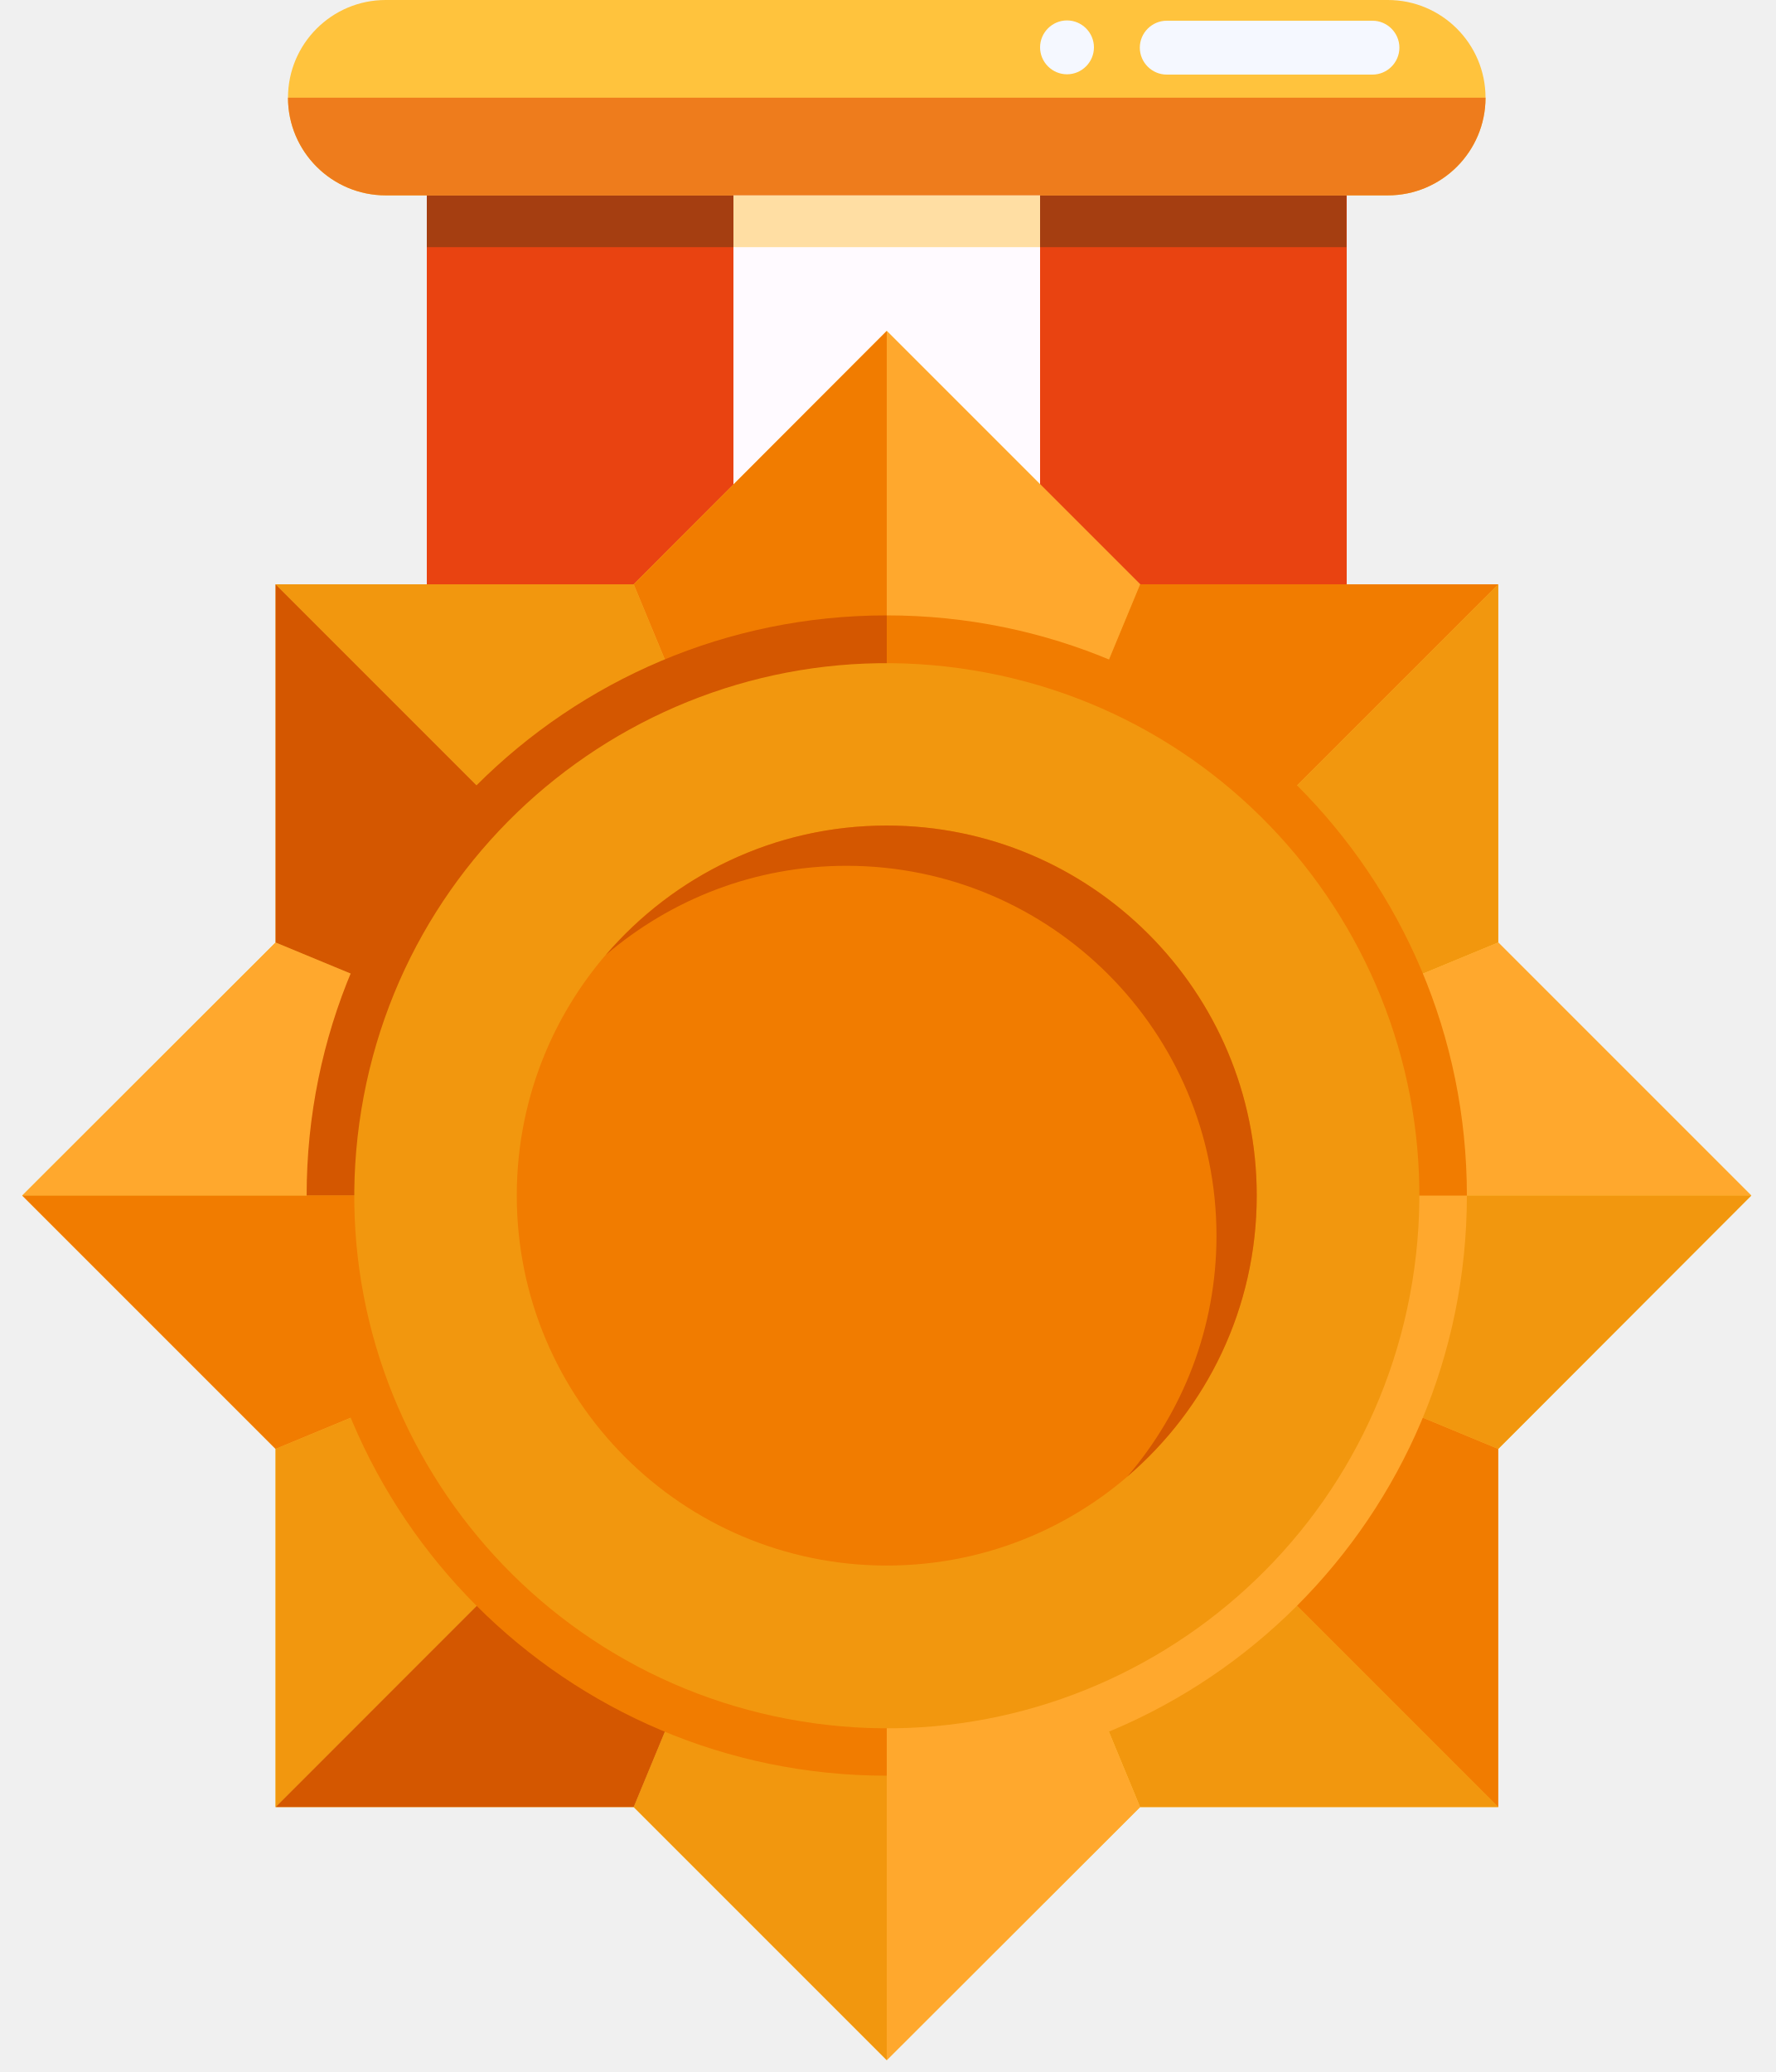
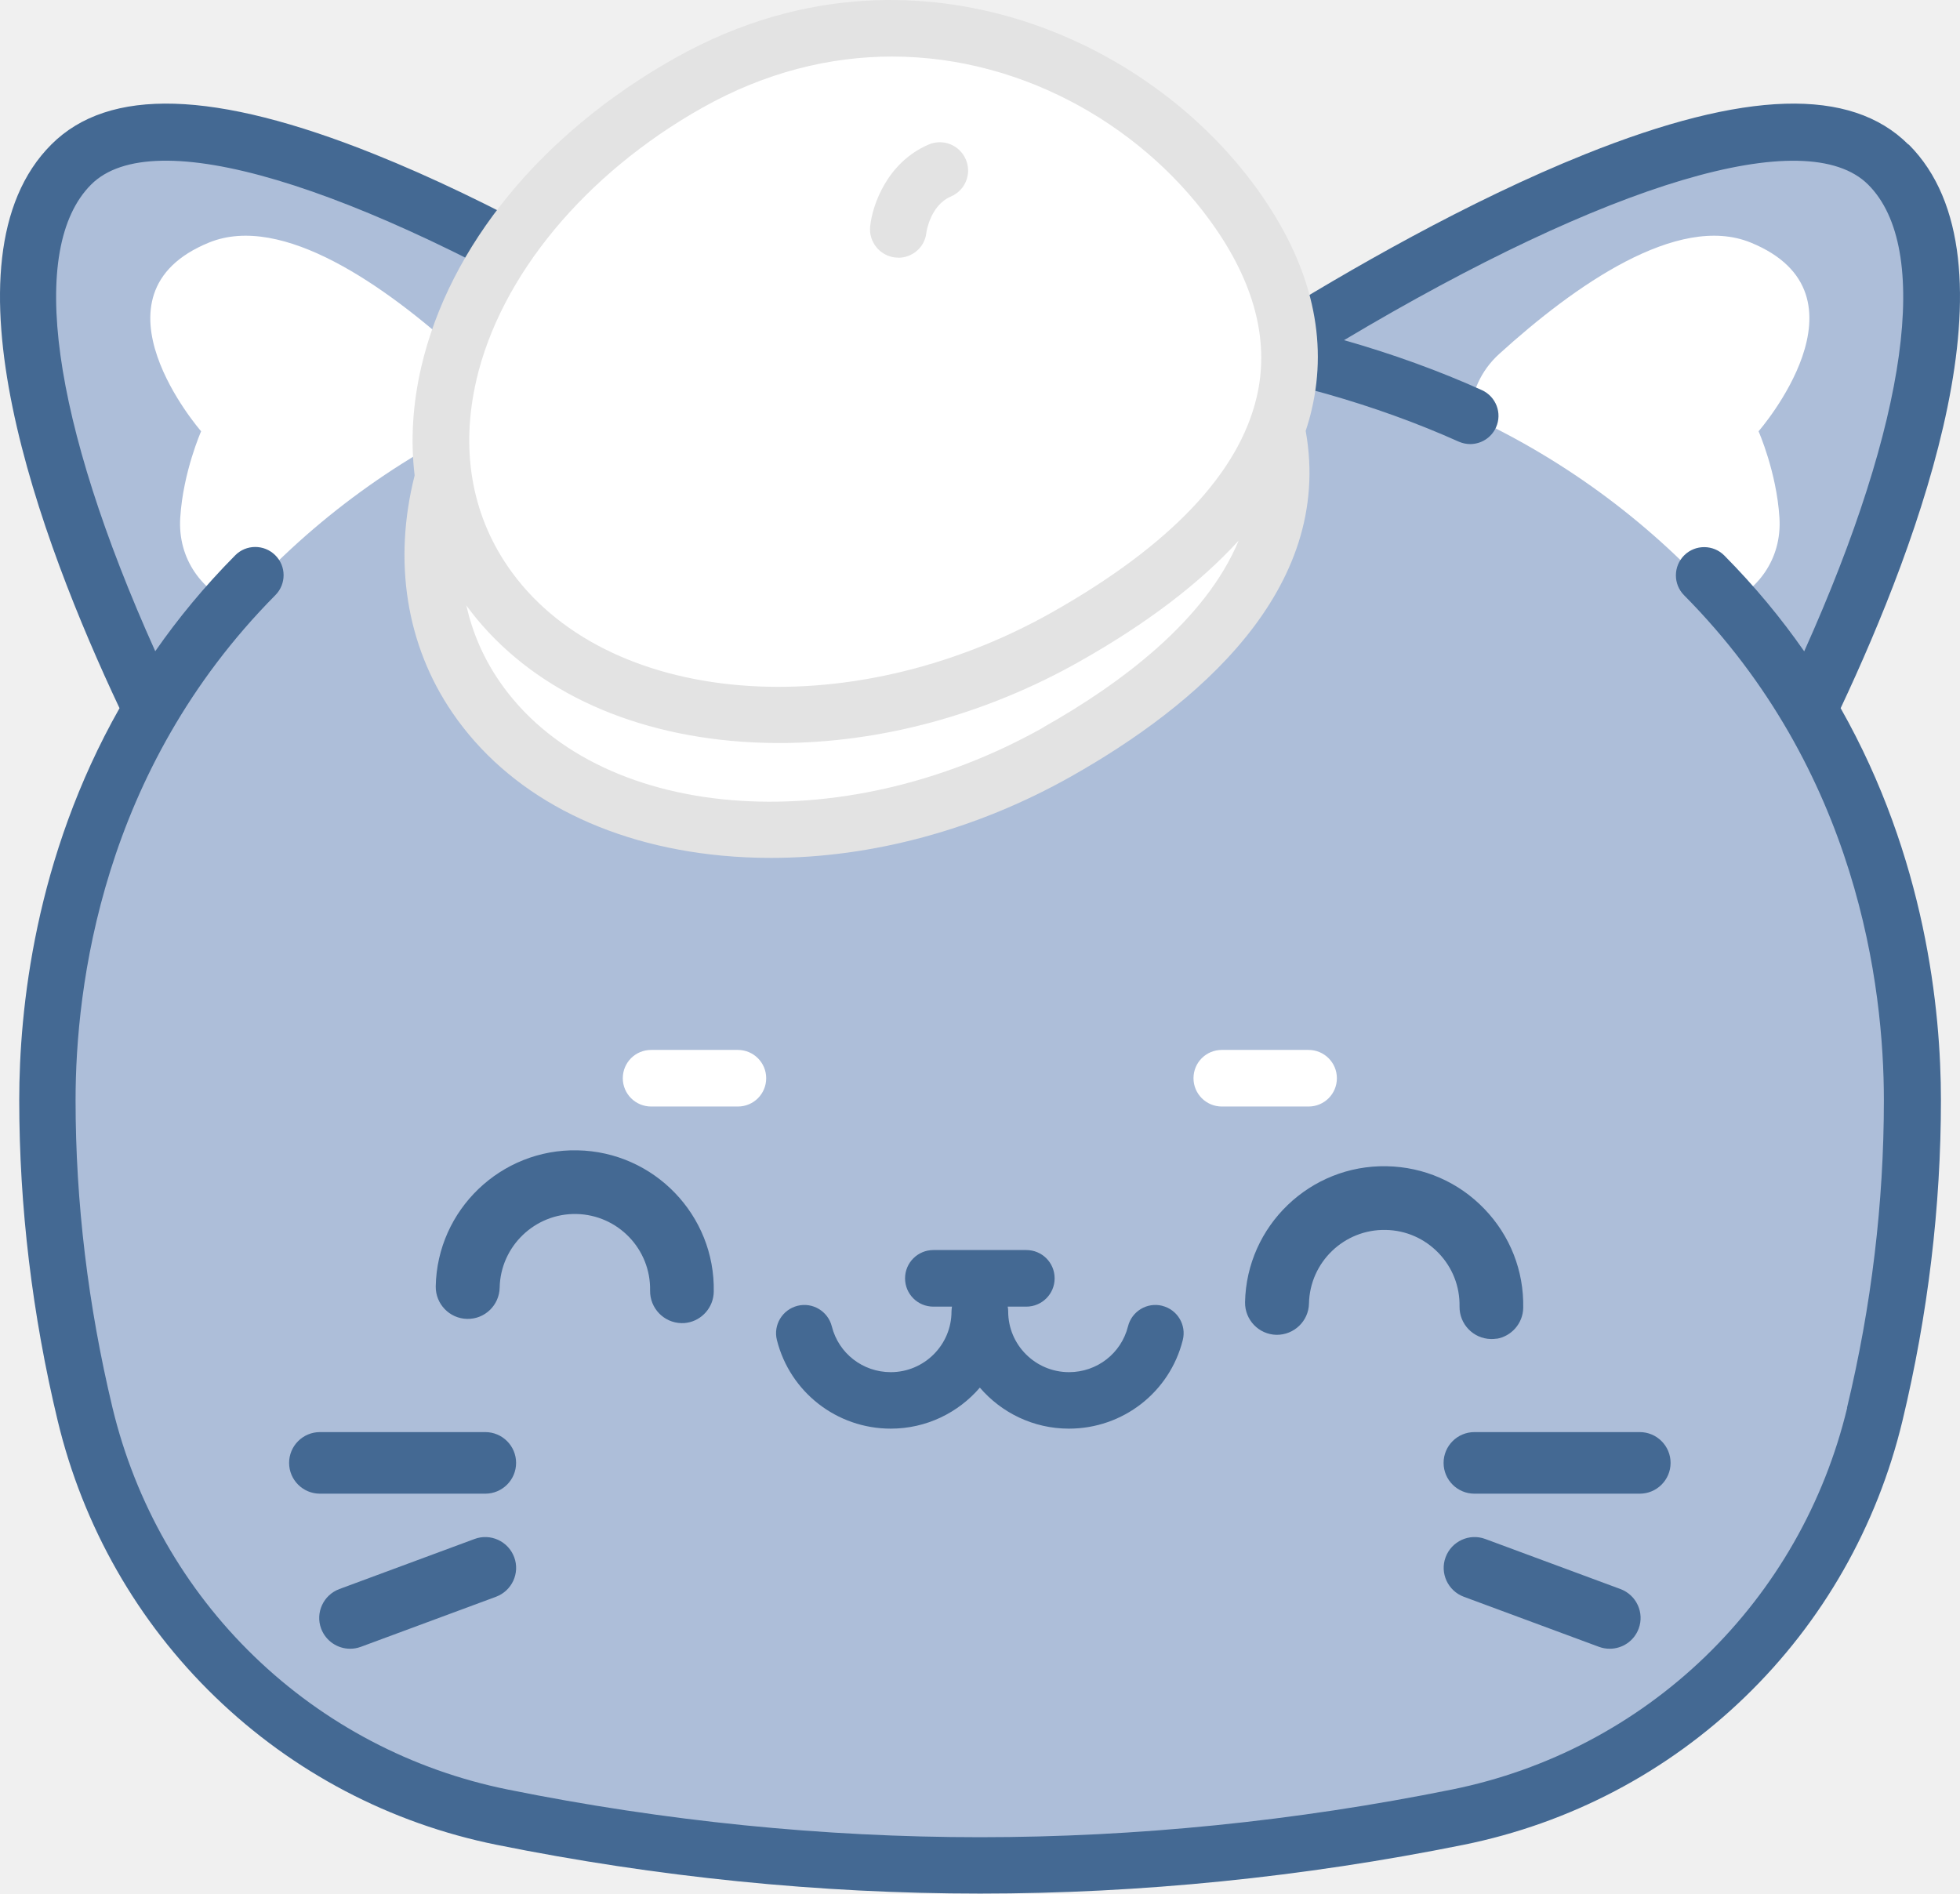
- <svg xmlns="http://www.w3.org/2000/svg" width="60" height="70" viewBox="0 0 60 70" fill="none">
-   <path d="M45.5 5.36H35.14V36.57H45.5V5.36Z" fill="#E94311" />
-   <path d="M24.78 5.36H14.42V36.57H24.78V5.36Z" fill="#E94311" />
-   <path d="M46.89 6.6H13.03C11.21 6.6 9.73 5.12 9.73 3.3C9.73 1.48 11.21 0 13.03 0H46.89C48.71 0 50.19 1.48 50.19 3.3C50.19 5.12 48.71 6.6 46.89 6.6Z" fill="#FFC33D" />
-   <path d="M45.49 6.6H14.42V8.35H45.49V6.6Z" fill="#A53E11" />
-   <path d="M35.14 5.36H24.78V36.57H35.14V5.36Z" fill="#FFFAFF" />
-   <path d="M35.14 6.6H24.78V8.35H35.14V6.6Z" fill="#FFDEA3" />
-   <path d="M50.19 3.3C50.19 5.12 48.71 6.6 46.89 6.6H13.03C11.21 6.6 9.73 5.12 9.73 3.3" fill="#EE7C1C" />
-   <path d="M50.62 48.95L59.17 40.39L50.62 31.84V19.74H38.52L29.96 11.18L21.41 19.74H9.31V31.84L0.75 40.39L9.31 48.95V61.05H21.41L29.96 69.6L38.52 61.05H50.62V48.95Z" fill="#FFC33D" />
-   <path d="M9.31 19.74L29.96 40.39L21.41 19.74H9.31Z" fill="#F2970E" />
-   <path d="M29.96 11.18V40.39L21.41 19.74L29.96 11.18Z" fill="#F17C00" />
-   <path d="M0.75 40.39H29.96L9.31 31.84L0.75 40.39Z" fill="#FFA82D" />
-   <path d="M9.31 19.74L29.96 40.39L9.31 31.84V19.74Z" fill="#D45700" />
-   <path d="M50.62 19.74L29.96 40.39L50.62 31.84V19.74Z" fill="#F2970E" />
-   <path d="M59.17 40.39H29.96L50.62 31.84L59.17 40.39Z" fill="#FFA82D" />
-   <path d="M29.96 11.18V40.39L38.52 19.74L29.96 11.18Z" fill="#FFA82D" />
-   <path d="M50.62 19.74L29.96 40.39L38.52 19.74H50.62Z" fill="#F17C00" />
-   <path d="M50.62 61.05L29.96 40.39L38.52 61.05H50.62Z" fill="#F2970E" />
-   <path d="M29.96 69.6V40.39L38.52 61.05L29.96 69.6Z" fill="#FFA82D" />
-   <path d="M59.17 40.39H29.96L50.62 48.95L59.17 40.39Z" fill="#F2970E" />
-   <path d="M50.62 61.05L29.96 40.39L50.62 48.95V61.05Z" fill="#F17C00" />
-   <path d="M9.31 61.05L29.96 40.39L9.31 48.95V61.05Z" fill="#F2970E" />
-   <path d="M0.75 40.39H29.96L9.31 48.95L0.75 40.39Z" fill="#F17C00" />
-   <path d="M29.96 69.6V40.39L21.41 61.05L29.96 69.6Z" fill="#F2970E" />
-   <path d="M9.31 61.05L29.96 40.39L21.41 61.05H9.31Z" fill="#D45700" />
-   <path d="M29.96 59.99C40.78 59.99 49.56 51.22 49.56 40.39H29.96V59.99Z" fill="#FFA82D" />
-   <path d="M29.96 20.79C19.14 20.79 10.36 29.56 10.36 40.39H29.96V20.79Z" fill="#D45700" />
-   <path d="M29.96 20.79V40.39H49.56C49.56 29.57 40.79 20.79 29.96 20.79Z" fill="#F17C00" />
-   <path d="M10.36 40.39C10.36 51.21 19.13 59.99 29.96 59.99V40.39H10.36Z" fill="#F17C00" />
-   <path d="M47.717 43.295C49.318 33.489 42.666 24.242 32.86 22.642C23.054 21.041 13.807 27.693 12.207 37.499C10.607 47.305 17.258 56.551 27.064 58.152C36.87 59.752 46.117 53.1 47.717 43.295Z" fill="#F2970E" />
-   <path d="M29.96 52.89C36.864 52.89 42.46 47.294 42.46 40.39C42.46 33.486 36.864 27.89 29.96 27.89C23.056 27.89 17.46 33.486 17.46 40.39C17.46 47.294 23.056 52.89 29.96 52.89Z" fill="#F17C00" />
-   <path d="M29.96 27.89C26.16 27.89 22.76 29.59 20.47 32.26C22.66 30.39 25.49 29.25 28.6 29.25C35.5 29.25 41.1 34.85 41.1 41.75C41.1 44.85 39.97 47.69 38.09 49.88C40.77 47.59 42.46 44.19 42.46 40.39C42.46 33.49 36.86 27.89 29.96 27.89Z" fill="#D45700" />
-   <path d="M46.37 2.52H39.42C38.92 2.52 38.51 2.11 38.51 1.61C38.51 1.11 38.92 0.7 39.42 0.7H46.37C46.87 0.7 47.28 1.11 47.28 1.61C47.28 2.11 46.87 2.52 46.37 2.52Z" fill="#F5F8FF" />
-   <path d="M36.96 1.6C36.96 2.1 36.55 2.51 36.05 2.51C35.55 2.51 35.14 2.1 35.14 1.6C35.14 1.1 35.55 0.69 36.05 0.69C36.55 0.69 36.96 1.1 36.96 1.6Z" fill="#F5F8FF" />
+ <svg xmlns="http://www.w3.org/2000/svg" width="207" height="200" viewBox="0 0 207 200" fill="none">
+   <path d="M199.426 17.377C187.729 5.697 150.486 26.935 134.072 37.233C125.947 35.889 115.483 35.337 103.483 35.387C91.484 35.337 81.007 35.889 72.894 37.233C56.481 26.935 19.238 5.71 7.541 17.377C-4.068 28.969 9.189 60.782 15.993 74.961C7.943 88.538 5 103.395 5 116.205C5 127.27 6.321 138.335 8.975 149.387C14.157 170.963 31.25 187.529 53.022 191.937C69.838 195.328 86.654 197.036 103.471 197.036C120.287 197.036 137.104 195.341 153.92 191.937C175.692 187.529 192.785 170.963 197.967 149.387C200.621 138.335 201.942 127.27 201.942 116.205C201.942 103.408 198.998 88.55 190.961 74.974C197.753 60.807 211.023 28.969 199.401 17.377H199.426Z" fill="#ADBED9" />
+   <path d="M158.067 141.386C157.871 141.418 157.658 141.438 157.456 141.428C155.594 141.388 154.119 139.849 154.145 137.992C154.185 135.874 153.395 133.864 151.923 132.339C150.45 130.813 148.481 129.943 146.346 129.905C141.96 129.819 138.333 133.313 138.245 137.679C138.205 139.538 136.663 141.01 134.803 140.984C132.942 140.944 131.467 139.405 131.493 137.548C131.648 129.467 138.369 123.01 146.464 123.179C150.389 123.255 154.045 124.854 156.767 127.683C159.489 130.512 160.947 134.222 160.871 138.141C160.838 139.783 159.624 141.145 158.055 141.402L158.067 141.386Z" fill="#446993" />
+   <path d="M72.579 139.706C72.383 139.738 72.171 139.759 71.968 139.749C70.106 139.709 68.631 138.169 68.657 136.313C68.744 131.933 65.258 128.31 60.872 128.223C56.5 128.135 52.86 131.631 52.771 135.997C52.731 137.856 51.206 139.341 49.33 139.303C47.468 139.263 45.993 137.723 46.019 135.867C46.174 127.785 52.895 121.329 60.991 121.498C69.084 121.652 75.55 128.363 75.381 136.447C75.349 138.09 74.134 139.452 72.565 139.708L72.579 139.706Z" fill="#446993" />
+   <path d="M185.729 45.56C185.729 45.56 187.628 49.855 187.93 54.666C188.219 59.111 185.54 62.502 182.031 63.922C174.66 55.545 165.554 48.7 155.266 43.94C155.366 41.529 156.372 39.155 158.347 37.372C166.246 30.2 177.163 22.476 184.886 25.616C198.344 31.105 185.729 45.548 185.729 45.548V45.56Z" fill="white" />
+   <path d="M21.238 45.56C21.238 45.56 19.339 49.855 19.037 54.666C18.748 59.111 21.427 62.502 24.936 63.922C32.307 55.545 41.413 48.7 51.702 43.94C51.601 41.529 50.595 39.155 48.62 37.372C40.721 30.2 29.804 22.476 22.081 25.616C8.623 31.105 21.238 45.548 21.238 45.548V45.56Z" fill="white" />
+   <path d="M201.539 15.255C195.464 9.189 184.295 9.515 167.416 16.285C155.077 21.233 142.298 28.593 133.444 34.119C125.658 32.938 115.646 32.36 103.509 32.398C91.346 32.348 81.322 32.925 73.536 34.119C64.669 28.593 51.877 21.22 39.551 16.285C22.672 9.515 11.503 9.189 5.428 15.255C-6.81 27.475 4.321 57.19 12.623 74.798C3.667 90.61 2.032 106.623 2.032 116.193C2.032 127.458 3.403 138.862 6.095 150.065C8.774 161.217 14.522 171.303 22.722 179.227C30.936 187.177 41.212 192.578 52.456 194.851C69.398 198.267 86.567 200 103.509 200C120.451 200 137.62 198.267 154.562 194.851C165.794 192.578 176.082 187.177 184.295 179.227C192.496 171.303 198.244 161.217 200.923 150.065C203.615 138.85 204.986 127.458 204.986 116.193C204.986 106.635 203.351 90.61 194.395 74.798C202.684 57.177 213.803 27.462 201.577 15.255H201.539ZM195.087 148.683C192.672 158.731 187.49 167.811 180.107 174.957C172.711 182.103 163.467 186.964 153.342 189.011C136.802 192.352 120.023 194.047 103.484 194.047C86.944 194.047 70.165 192.352 53.626 189.011C43.513 186.964 34.256 182.103 26.86 174.957C19.477 167.824 14.295 158.731 11.88 148.683C9.302 137.92 7.981 126.994 7.981 116.205C7.981 104.236 10.723 81.379 29.087 62.854C30.244 61.686 30.244 59.789 29.061 58.634C27.892 57.479 25.993 57.479 24.835 58.659C21.59 61.937 18.798 65.328 16.396 68.782C5.453 44.455 2.9 26.219 9.629 19.487C16.132 12.994 37.074 19.286 64.983 35.927C59.877 37.384 54.984 39.167 50.444 41.202C48.934 41.88 48.268 43.638 48.947 45.145C49.626 46.653 51.4 47.318 52.896 46.64C57.236 44.693 61.927 42.998 66.832 41.604C74.643 39.393 86.957 38.313 103.484 38.376C119.973 38.288 132.299 39.381 140.11 41.604C145.015 42.998 149.707 44.693 154.046 46.64C154.448 46.816 154.864 46.904 155.266 46.904C156.411 46.904 157.492 46.251 157.995 45.145C158.675 43.638 157.995 41.88 156.499 41.202C151.958 39.155 147.065 37.384 141.946 35.927C169.856 19.286 190.785 12.994 197.301 19.5C204.03 26.219 201.476 44.455 190.546 68.794C188.144 65.341 185.352 61.95 182.107 58.672C180.95 57.504 179.05 57.491 177.881 58.647C176.711 59.802 176.698 61.699 177.856 62.867C196.219 81.391 198.961 104.236 198.961 116.218C198.961 127.019 197.653 137.945 195.062 148.709L195.087 148.683Z" fill="#446993" />
+   <path d="M173.176 157.763H155.719C153.92 157.763 152.461 156.307 152.461 154.511C152.461 152.715 153.92 151.258 155.719 151.258H173.176C174.975 151.258 176.434 152.715 176.434 154.511C176.434 156.307 174.975 157.763 173.176 157.763Z" fill="#446993" />
+   <path d="M170.007 174.141C169.629 174.141 169.252 174.078 168.875 173.94L154.599 168.652C152.914 168.024 152.046 166.153 152.675 164.47C153.304 162.787 155.178 161.92 156.863 162.548L171.139 167.836C172.824 168.464 173.692 170.335 173.063 172.018C172.573 173.337 171.327 174.141 170.007 174.141Z" fill="#446993" />
+   <path d="M51.249 157.763H33.791C31.992 157.763 30.533 156.307 30.533 154.511C30.533 152.715 31.992 151.258 33.791 151.258H51.249C53.047 151.258 54.506 152.715 54.506 154.511C54.506 156.307 53.047 157.763 51.249 157.763Z" fill="#446993" />
+   <path d="M36.973 174.141C35.653 174.141 34.407 173.324 33.917 172.018C33.288 170.335 34.156 168.464 35.841 167.836L50.117 162.548C51.802 161.92 53.676 162.787 54.305 164.47C54.934 166.153 54.066 168.024 52.381 168.652L38.105 173.94C37.728 174.078 37.351 174.141 36.973 174.141Z" fill="#446993" />
+   <path d="M138.198 116.871H129.041C127.394 116.871 126.048 115.539 126.048 113.882C126.048 112.224 127.381 110.893 129.041 110.893H138.198C139.846 110.893 141.191 112.224 141.191 113.882C141.191 115.539 139.858 116.871 138.198 116.871Z" fill="white" />
+   <path d="M77.925 116.871H68.769C67.121 116.871 65.775 115.539 65.775 113.882C65.775 112.224 67.109 110.893 68.769 110.893H77.925C79.573 110.893 80.919 112.224 80.919 113.882C80.919 115.539 79.586 116.871 77.925 116.871Z" fill="white" />
+   <path d="M122.753 137.92C121.155 137.518 119.533 138.485 119.13 140.093C118.413 142.944 115.86 144.928 112.904 144.928C109.357 144.928 106.477 142.052 106.477 138.523C106.477 138.347 106.465 138.171 106.427 138.008H108.389C110.037 138.008 111.382 136.677 111.382 135.019C111.382 133.361 110.049 132.03 108.389 132.03H98.578C96.931 132.03 95.585 133.361 95.585 135.019C95.585 136.677 96.918 138.008 98.578 138.008H100.54C100.515 138.171 100.49 138.347 100.49 138.523C100.49 142.052 97.61 144.928 94.076 144.928C91.12 144.928 88.567 142.944 87.85 140.093C87.447 138.498 85.825 137.518 84.227 137.92C82.63 138.322 81.649 139.942 82.051 141.537C83.435 147.038 88.378 150.894 94.076 150.894C97.836 150.894 101.207 149.211 103.484 146.561C105.76 149.211 109.131 150.894 112.892 150.894C118.589 150.894 123.532 147.051 124.916 141.537C125.318 139.942 124.35 138.322 122.74 137.92H122.753Z" fill="#446993" />
+   <path d="M130.966 22.589C119.948 6.451 95.585 -4.149 72.668 8.799C54.607 18.997 44.796 35.801 46.846 50.37C44.633 58.533 45.563 66.747 50.255 73.605C61.273 89.743 88.793 92.343 111.709 79.407C129.595 69.309 137.481 57.592 134.827 45.271C137.506 37.999 136.274 30.363 130.966 22.602V22.589Z" fill="white" />
+   <path d="M133.432 20.906C127.331 11.977 117.747 5.057 107.119 1.917C98.629 -0.595 85.498 -1.889 71.197 6.187C57.211 14.087 47.476 25.942 44.495 38.74C43.577 42.684 43.35 46.539 43.79 50.219C41.501 59.262 42.897 68.141 47.778 75.275C53.614 83.828 63.726 89.191 76.228 90.371C77.951 90.534 79.687 90.61 81.435 90.61C92.101 90.61 103.195 87.621 113.169 81.981C126.199 74.622 140.928 62.364 137.897 45.51C138.148 44.756 138.362 44.003 138.538 43.236C140.249 35.889 138.538 28.379 133.419 20.894L133.432 20.906ZM50.318 40.109C52.884 29.107 61.789 18.369 74.14 11.399C80.844 7.619 87.674 5.973 94.202 5.973C108.477 5.973 121.357 13.823 128.488 24.285C132.614 30.338 134.048 36.266 132.727 41.918C130.841 49.981 123.571 57.629 111.106 64.675C89.548 76.845 63.739 74.659 53.601 59.789C49.765 54.163 48.633 47.368 50.318 40.122V40.109ZM110.238 76.807C88.668 88.977 62.871 86.792 52.721 71.922C51.035 69.46 49.891 66.785 49.249 63.947C55.16 72.022 65.009 77.096 77.109 78.239C78.832 78.402 80.567 78.478 82.316 78.478C92.982 78.478 104.075 75.488 114.049 69.849C121.118 65.856 126.715 61.598 130.815 57.102C127.331 65.504 118.389 72.198 110.226 76.795L110.238 76.807Z" fill="#E3E3E3" />
+   <path d="M94.881 27.211C94.768 27.211 94.667 27.211 94.554 27.198C92.919 27.022 91.724 25.54 91.9 23.895C92.152 21.572 93.736 17.126 98.076 15.267C99.598 14.614 101.346 15.317 102 16.837C102.654 18.357 101.95 20.102 100.428 20.755C98.227 21.697 97.837 24.536 97.837 24.573C97.673 26.105 96.378 27.223 94.868 27.223L94.881 27.211Z" fill="#E3E3E3" />
</svg>
